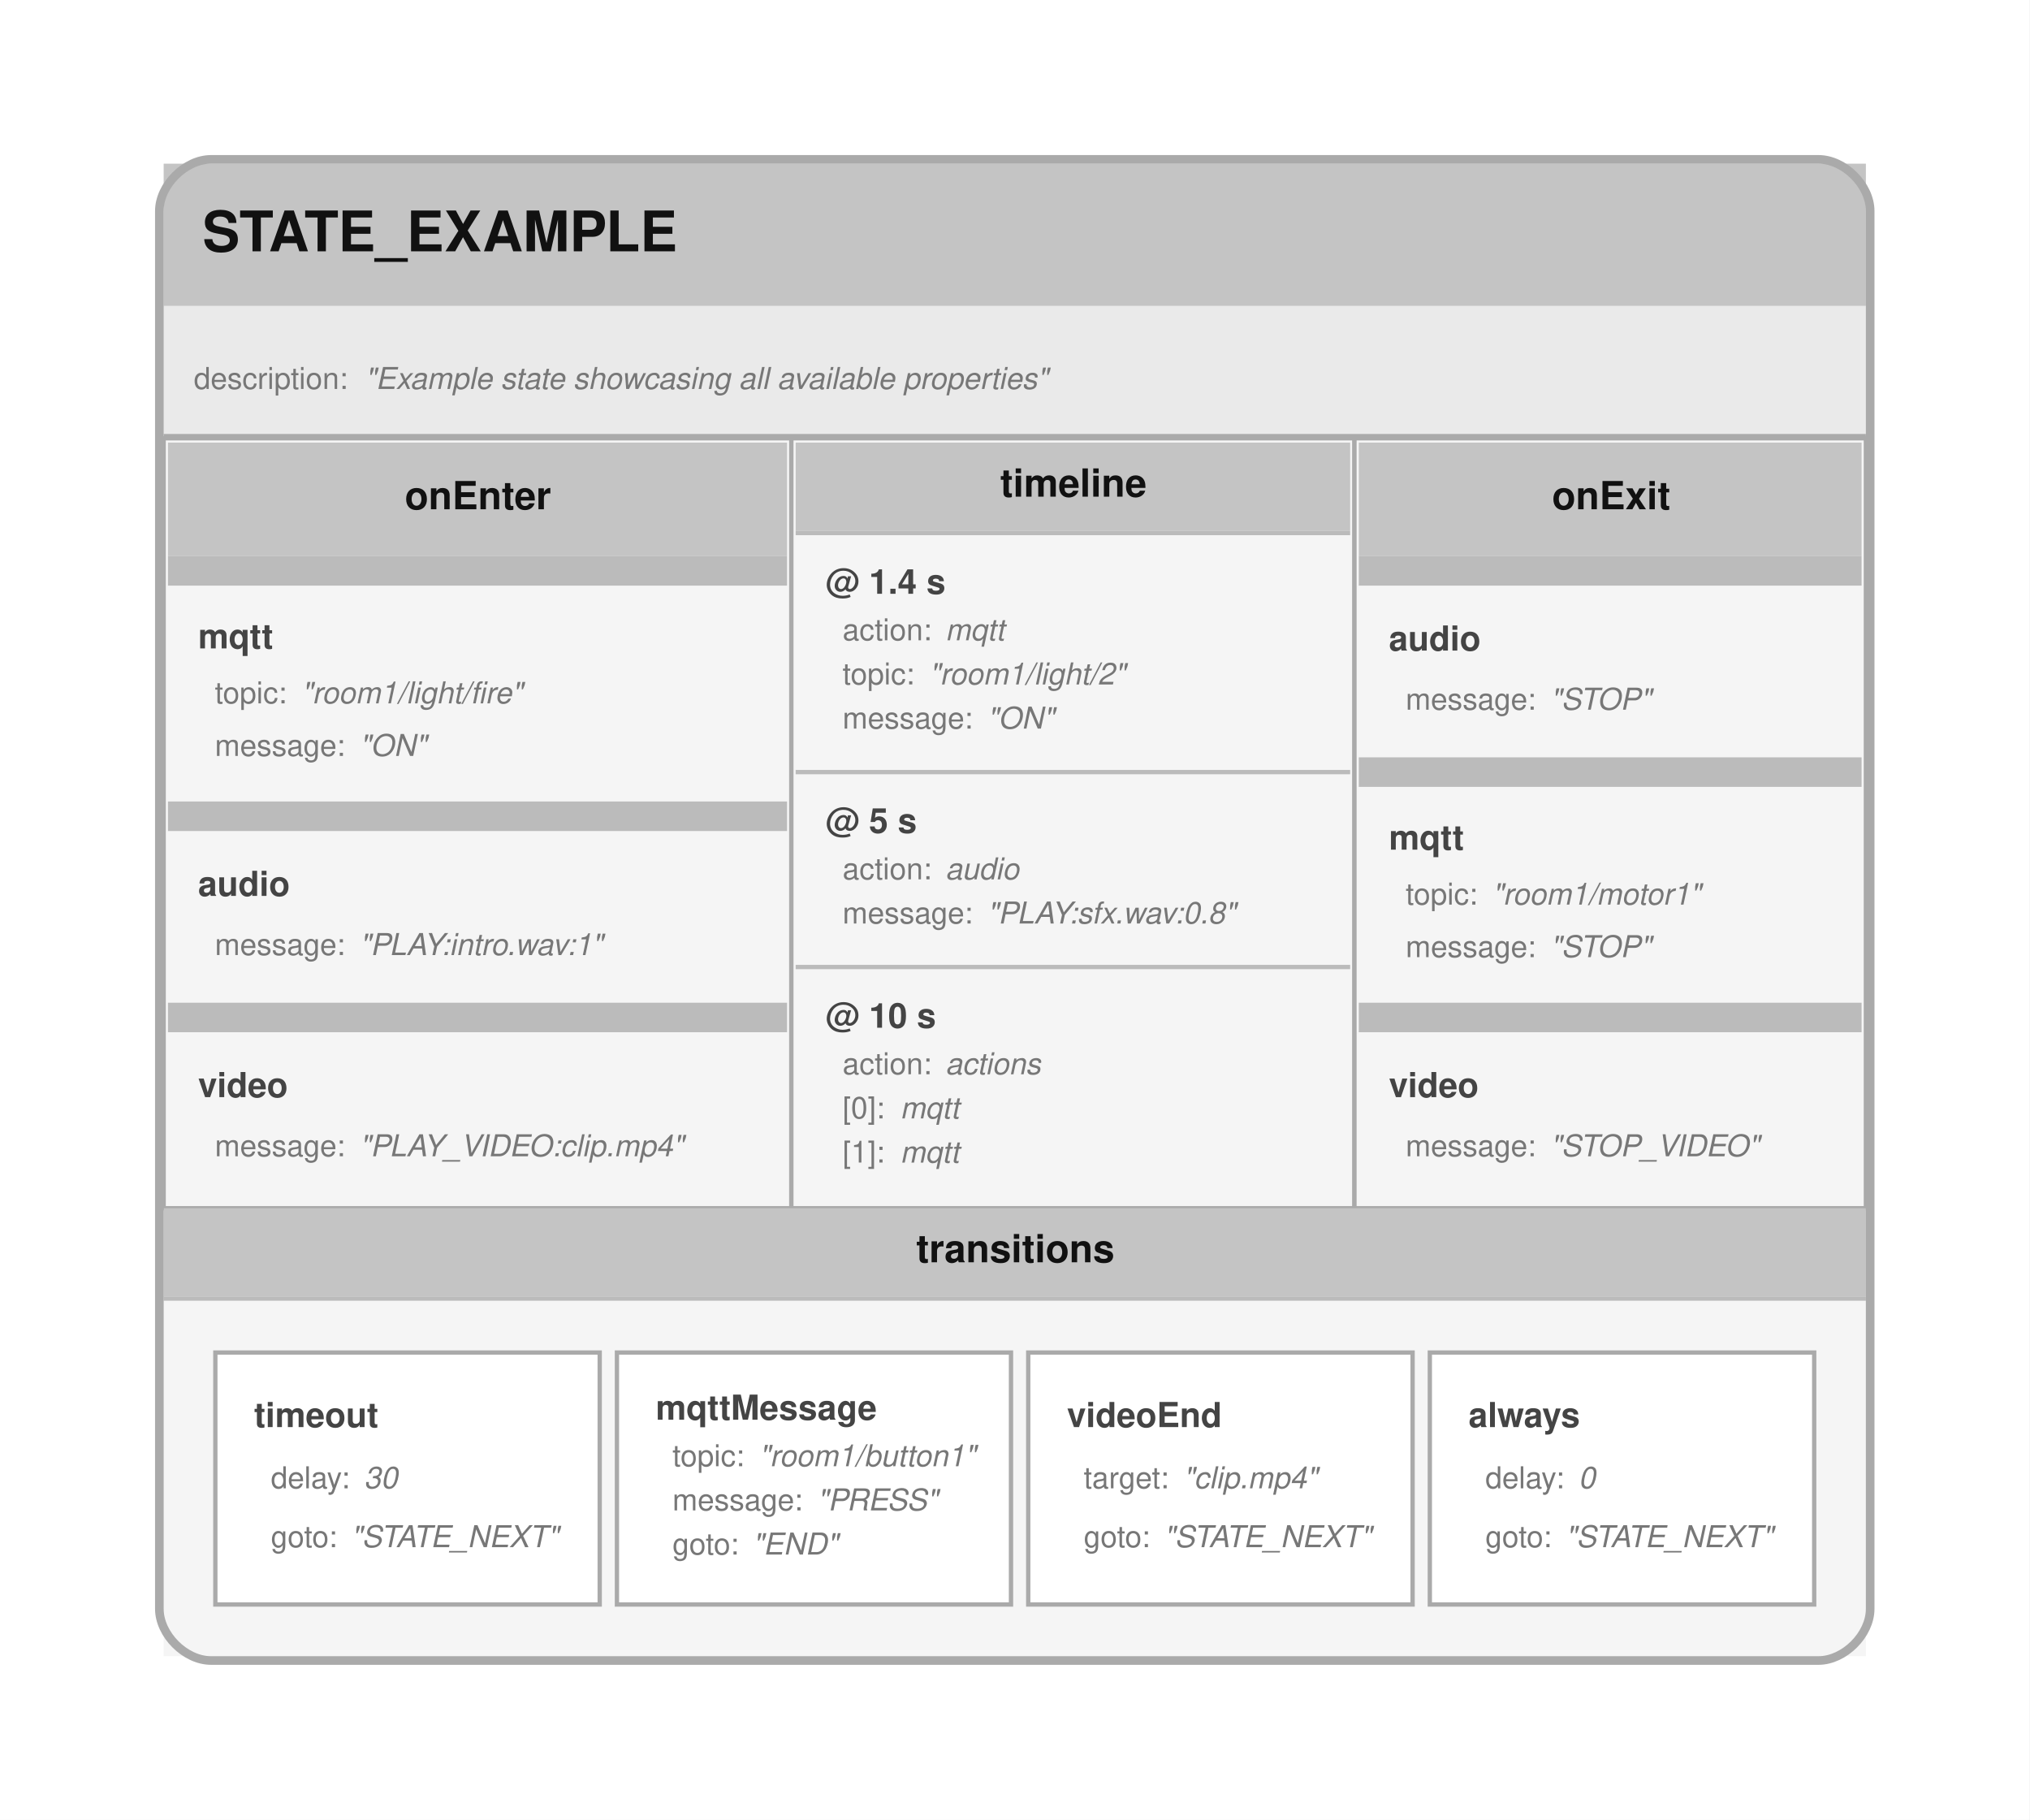
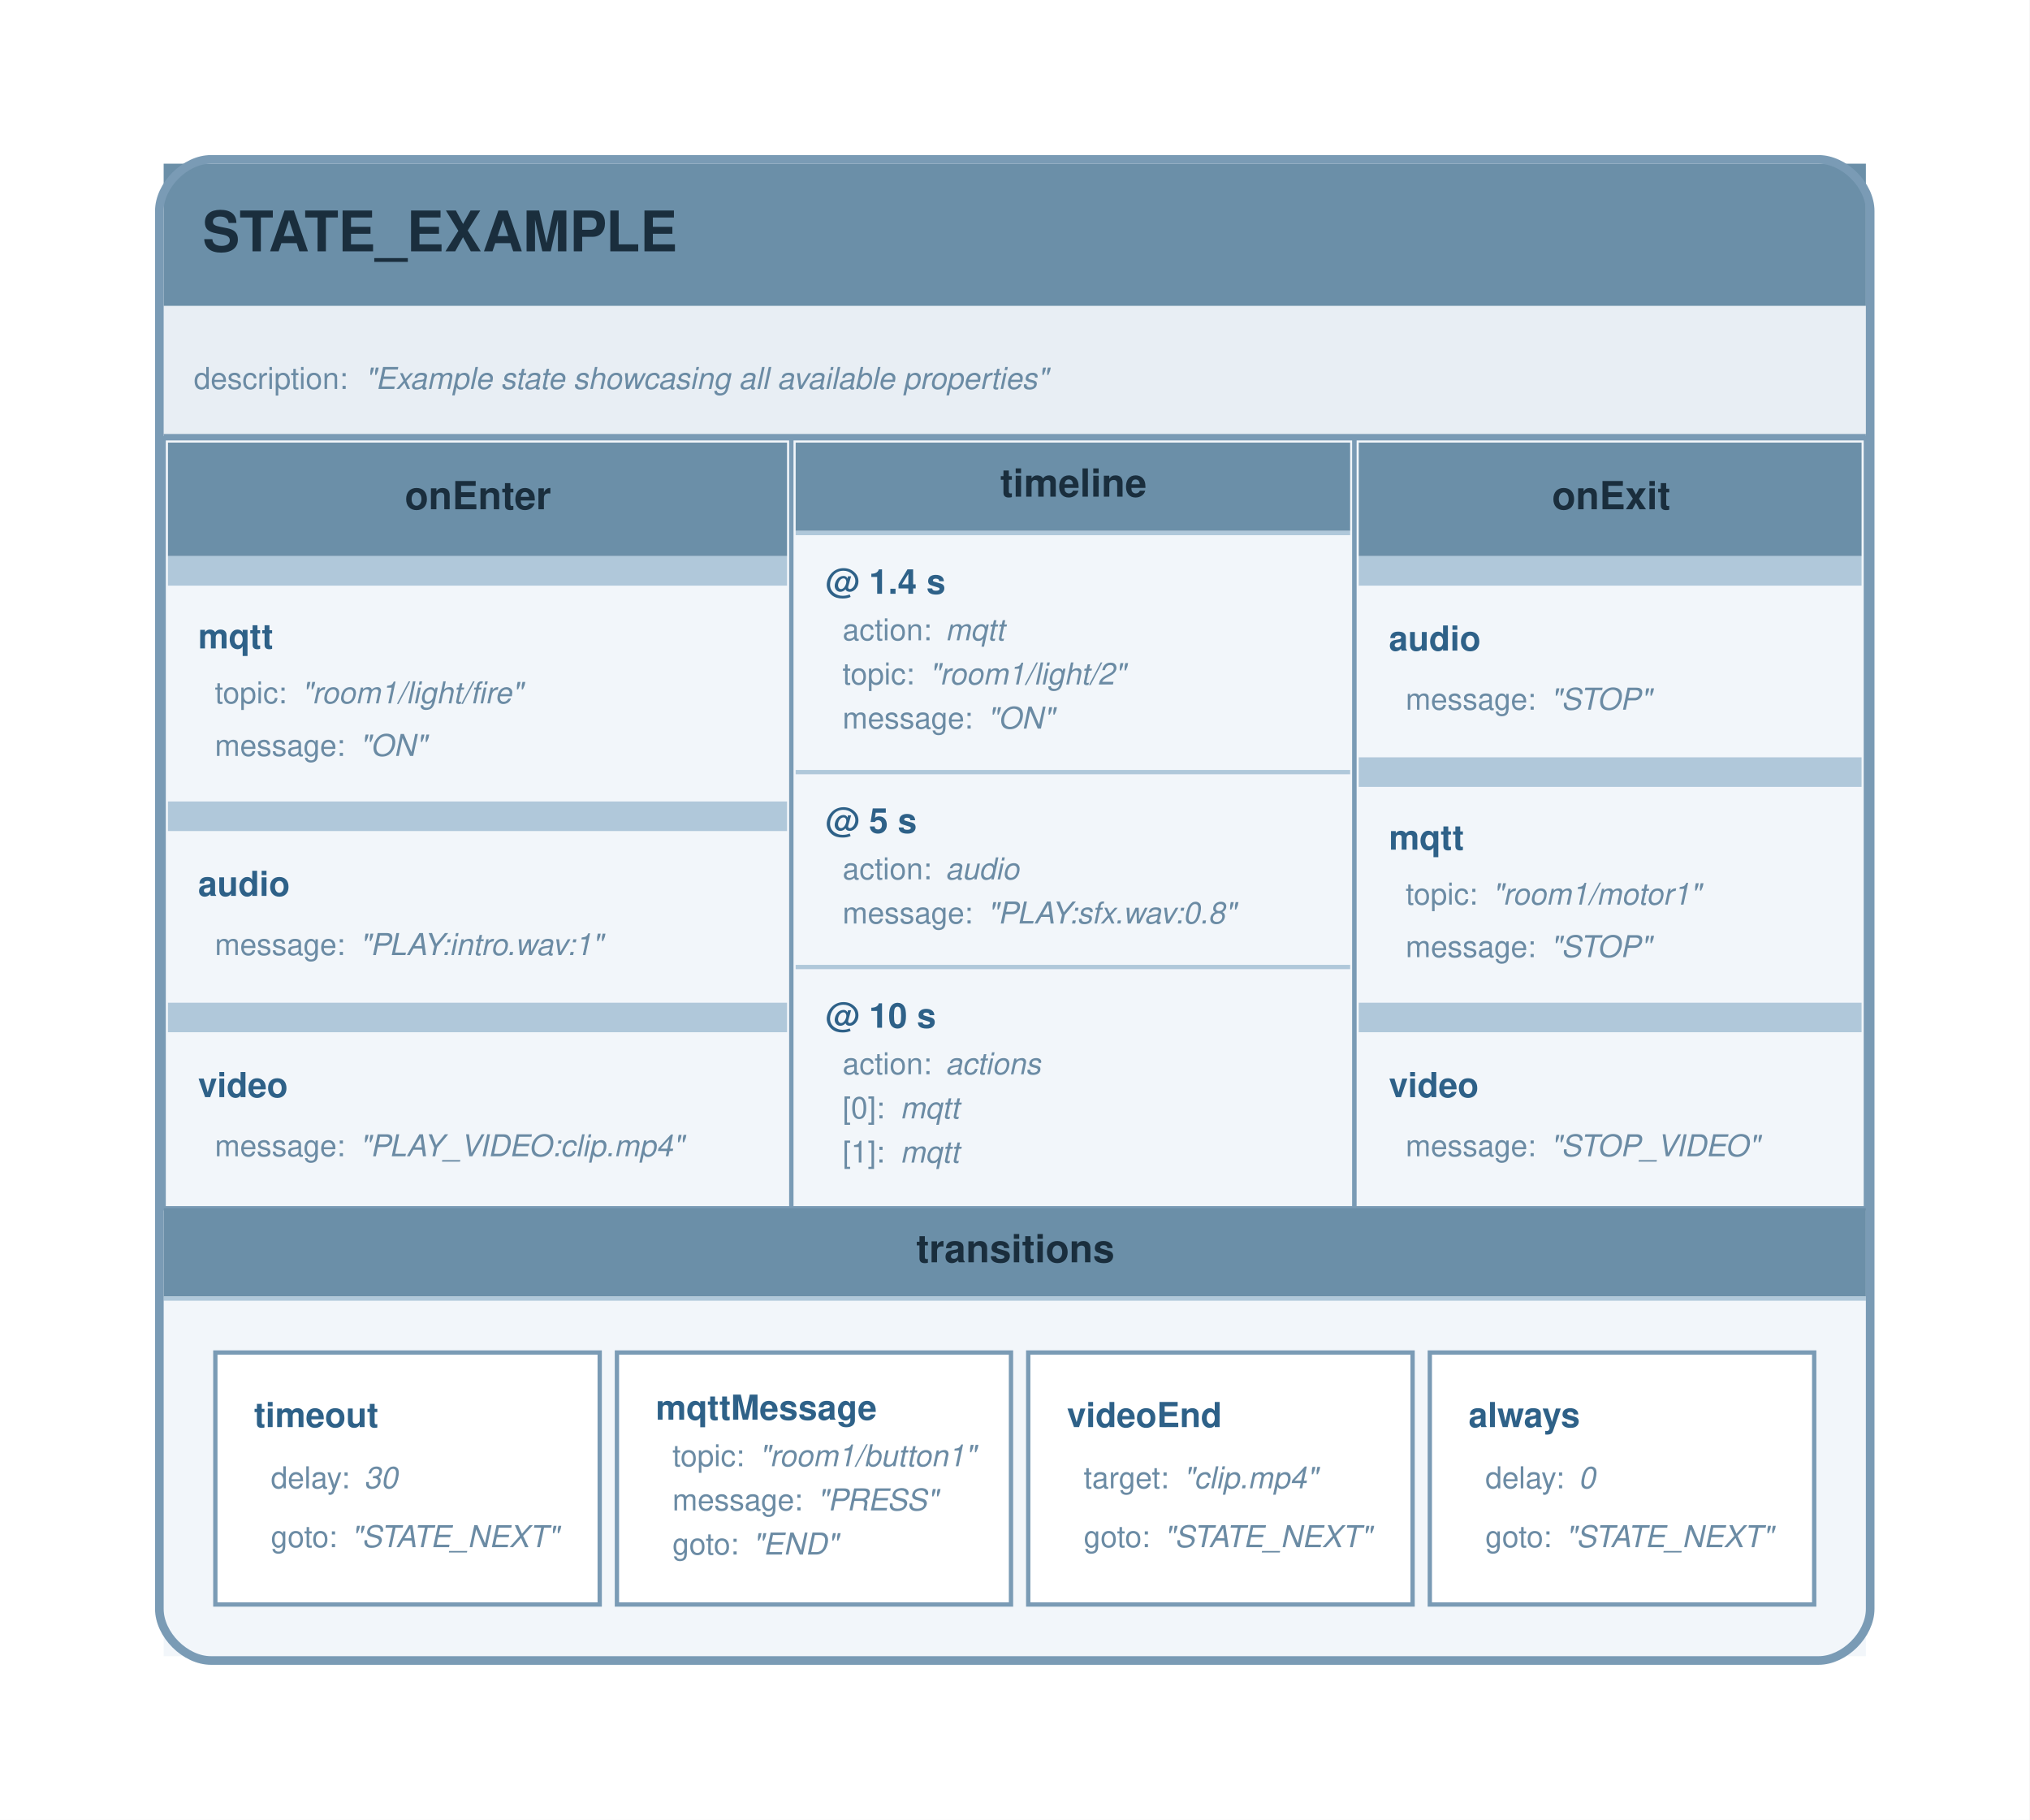
<svg xmlns="http://www.w3.org/2000/svg" width="1964pt" height="1760pt" viewBox="0.00 0.00 1964.00 1760.00">
  <g id="graph0" class="graph" transform="scale(4.16667 4.16667) rotate(0) translate(36 386.5)">
    <polygon fill="white" stroke="none" points="-36,36 -36,-386.5 435.25,-386.5 435.25,36 -36,36" />
    <g id="node1" class="node">
-       <path fill="#eaeaea" stroke="none" d="M13,-1C13,-1 386.25,-1 386.25,-1 392.25,-1 398.25,-7 398.25,-13 398.25,-13 398.25,-337.5 398.25,-337.5 398.25,-343.5 392.25,-349.5 386.25,-349.5 386.25,-349.5 13,-349.5 13,-349.5 7,-349.5 1,-343.5 1,-337.5 1,-337.5 1,-13 1,-13 1,-7 7,-1 13,-1" />
-       <polygon fill="#c4c4c4" stroke="none" points="2,-315.5 2,-348.5 397.25,-348.5 397.25,-315.5 2,-315.5" />
-       <text xml:space="preserve" text-anchor="start" x="11" y="-328.15" font-family="Helvetica,sans-Serif" font-weight="bold" font-size="13.00" fill="#111111">STATE_EXAMPLE</text>
-       <text xml:space="preserve" text-anchor="start" x="9" y="-296.2" font-family="Helvetica,sans-Serif" font-size="7.00" fill="#777777">description:</text>
+       <path fill="#e8eef4" stroke="none" d="M13,-1C13,-1 386.25,-1 386.25,-1 392.25,-1 398.25,-7 398.25,-13 398.25,-13 398.25,-337.5 398.25,-337.5 398.25,-343.5 392.25,-349.5 386.25,-349.5 386.25,-349.5 13,-349.5 13,-349.5 7,-349.5 1,-343.5 1,-337.5 1,-337.5 1,-13 1,-13 1,-7 7,-1 13,-1" />
+       <polygon fill="#6b8fa8" stroke="none" points="2,-315.5 2,-348.5 397.25,-348.5 397.25,-315.5 2,-315.5" />
+       <text xml:space="preserve" text-anchor="start" x="11" y="-328.15" font-family="Helvetica,sans-Serif" font-weight="bold" font-size="13.00" fill="#1a2e3d">STATE_EXAMPLE</text>
+       <text xml:space="preserve" text-anchor="start" x="9" y="-296.2" font-family="Helvetica,sans-Serif" font-size="7.00" fill="#6b8ba4">description:</text>
      <text xml:space="preserve" text-anchor="start" x="45" y="-296.2" font-family="Helvetica,sans-Serif" font-size="14.00"> </text>
-       <text xml:space="preserve" text-anchor="start" x="48.75" y="-296.2" font-family="Helvetica,sans-Serif" font-style="italic" font-size="7.00" fill="#777777">"Example state showcasing all available properties"</text>
-       <polygon fill="#aaaaaa" stroke="none" points="2,-284.75 2,-285.75 397.25,-285.75 397.25,-284.75 2,-284.75" />
-       <polygon fill="#f5f5f5" stroke="none" points="2,-106 2,-284.75 147.75,-284.75 147.75,-106 2,-106" />
-       <polygon fill="none" stroke="#aaaaaa" points="2,-106 2,-284.75 147.75,-284.75 147.75,-106 2,-106" />
-       <polygon fill="#f5f5f5" stroke="none" points="3,-107 3,-283.75 146.75,-283.75 146.75,-107 3,-107" />
-       <polygon fill="#c4c4c4" stroke="none" points="3,-257.39 3,-283.75 146.75,-283.75 146.75,-257.39 3,-257.39" />
-       <text xml:space="preserve" text-anchor="start" x="58" y="-268.27" font-family="Helvetica,sans-Serif" font-weight="bold" font-size="9.00" fill="#111111">onEnter</text>
-       <polygon fill="#bbbbbb" stroke="none" points="3,-250.54 3,-257.39 146.75,-257.39 146.75,-250.54 3,-250.54" />
-       <text xml:space="preserve" text-anchor="start" x="10" y="-235.96" font-family="Helvetica,sans-Serif" font-weight="bold" font-size="8.00" fill="#444444">mqtt</text>
-       <text xml:space="preserve" text-anchor="start" x="10" y="-223.21" font-family="Helvetica,sans-Serif" font-size="7.00" fill="#777777">  topic: </text>
-       <text xml:space="preserve" text-anchor="start" x="34" y="-223.21" font-family="Helvetica,sans-Serif" font-style="italic" font-size="7.00" fill="#777777">"room1/light/fire"</text>
-       <text xml:space="preserve" text-anchor="start" x="10" y="-211" font-family="Helvetica,sans-Serif" font-size="7.00" fill="#777777">  message: </text>
-       <text xml:space="preserve" text-anchor="start" x="47.5" y="-211" font-family="Helvetica,sans-Serif" font-style="italic" font-size="7.00" fill="#777777">"ON"</text>
-       <polygon fill="#bbbbbb" stroke="none" points="3,-193.57 3,-200.43 146.75,-200.43 146.75,-193.57 3,-193.57" />
-       <text xml:space="preserve" text-anchor="start" x="10" y="-178.51" font-family="Helvetica,sans-Serif" font-weight="bold" font-size="8.00" fill="#444444">audio</text>
-       <text xml:space="preserve" text-anchor="start" x="10" y="-164.78" font-family="Helvetica,sans-Serif" font-size="7.00" fill="#777777">  message: </text>
-       <text xml:space="preserve" text-anchor="start" x="47.5" y="-164.78" font-family="Helvetica,sans-Serif" font-style="italic" font-size="7.00" fill="#777777">"PLAY:intro.wav:1"</text>
-       <polygon fill="#bbbbbb" stroke="none" points="3,-146.86 3,-153.71 146.75,-153.71 146.75,-146.86 3,-146.86" />
-       <text xml:space="preserve" text-anchor="start" x="10" y="-131.79" font-family="Helvetica,sans-Serif" font-weight="bold" font-size="8.00" fill="#444444">video</text>
-       <text xml:space="preserve" text-anchor="start" x="10" y="-118.06" font-family="Helvetica,sans-Serif" font-size="7.00" fill="#777777">  message: </text>
-       <text xml:space="preserve" text-anchor="start" x="47.5" y="-118.06" font-family="Helvetica,sans-Serif" font-style="italic" font-size="7.00" fill="#777777">"PLAY_VIDEO:clip.mp4"</text>
-       <polygon fill="#f5f5f5" stroke="none" points="147.75,-106 147.75,-284.75 278.5,-284.75 278.5,-106 147.75,-106" />
-       <polygon fill="none" stroke="#aaaaaa" points="147.75,-106 147.75,-284.75 278.5,-284.75 278.5,-106 147.75,-106" />
-       <polygon fill="#f5f5f5" stroke="none" points="148.75,-107 148.75,-283.75 277.5,-283.75 277.5,-107 148.75,-107" />
-       <polygon fill="#c4c4c4" stroke="none" points="148.75,-263.25 148.75,-283.75 277.5,-283.75 277.5,-263.25 148.75,-263.25" />
-       <text xml:space="preserve" text-anchor="start" x="196.25" y="-271.2" font-family="Helvetica,sans-Serif" font-weight="bold" font-size="9.00" fill="#111111">timeline</text>
-       <polygon fill="#bbbbbb" stroke="none" points="148.75,-262.25 148.75,-263.25 277.5,-263.25 277.5,-262.25 148.75,-262.25" />
-       <text xml:space="preserve" text-anchor="start" x="155.75" y="-248.65" font-family="Helvetica,sans-Serif" font-weight="bold" font-size="8.00" fill="#444444">@ 1.4 s</text>
-       <text xml:space="preserve" text-anchor="start" x="155.75" y="-237.85" font-family="Helvetica,sans-Serif" font-size="7.00" fill="#777777">  action: </text>
-       <text xml:space="preserve" text-anchor="start" x="183.5" y="-237.85" font-family="Helvetica,sans-Serif" font-style="italic" font-size="7.00" fill="#777777">mqtt</text>
-       <text xml:space="preserve" text-anchor="start" x="155.75" y="-227.6" font-family="Helvetica,sans-Serif" font-size="7.00" fill="#777777">  topic: </text>
-       <text xml:space="preserve" text-anchor="start" x="179.75" y="-227.6" font-family="Helvetica,sans-Serif" font-style="italic" font-size="7.00" fill="#777777">"room1/light/2"</text>
-       <text xml:space="preserve" text-anchor="start" x="155.75" y="-217.35" font-family="Helvetica,sans-Serif" font-size="7.00" fill="#777777">  message: </text>
-       <text xml:space="preserve" text-anchor="start" x="193.25" y="-217.35" font-family="Helvetica,sans-Serif" font-style="italic" font-size="7.00" fill="#777777">"ON"</text>
-       <polygon fill="#bbbbbb" stroke="none" points="148.75,-206.75 148.75,-207.75 277.5,-207.75 277.5,-206.75 148.75,-206.75" />
-       <text xml:space="preserve" text-anchor="start" x="155.75" y="-193.15" font-family="Helvetica,sans-Serif" font-weight="bold" font-size="8.00" fill="#444444">@ 5 s</text>
-       <text xml:space="preserve" text-anchor="start" x="155.75" y="-182.35" font-family="Helvetica,sans-Serif" font-size="7.00" fill="#777777">  action: </text>
-       <text xml:space="preserve" text-anchor="start" x="183.5" y="-182.35" font-family="Helvetica,sans-Serif" font-style="italic" font-size="7.00" fill="#777777">audio</text>
-       <text xml:space="preserve" text-anchor="start" x="155.75" y="-172.1" font-family="Helvetica,sans-Serif" font-size="7.00" fill="#777777">  message: </text>
-       <text xml:space="preserve" text-anchor="start" x="193.25" y="-172.1" font-family="Helvetica,sans-Serif" font-style="italic" font-size="7.00" fill="#777777">"PLAY:sfx.wav:0.8"</text>
-       <polygon fill="#bbbbbb" stroke="none" points="148.75,-161.5 148.75,-162.5 277.5,-162.5 277.5,-161.5 148.75,-161.5" />
-       <text xml:space="preserve" text-anchor="start" x="155.75" y="-147.9" font-family="Helvetica,sans-Serif" font-weight="bold" font-size="8.00" fill="#444444">@ 10 s</text>
-       <text xml:space="preserve" text-anchor="start" x="155.75" y="-137.1" font-family="Helvetica,sans-Serif" font-size="7.00" fill="#777777">  action: </text>
-       <text xml:space="preserve" text-anchor="start" x="183.5" y="-137.1" font-family="Helvetica,sans-Serif" font-style="italic" font-size="7.00" fill="#777777">actions</text>
-       <text xml:space="preserve" text-anchor="start" x="155.75" y="-126.85" font-family="Helvetica,sans-Serif" font-size="7.00" fill="#777777">  [0]: </text>
-       <text xml:space="preserve" text-anchor="start" x="173" y="-126.85" font-family="Helvetica,sans-Serif" font-style="italic" font-size="7.00" fill="#777777">mqtt</text>
-       <text xml:space="preserve" text-anchor="start" x="155.75" y="-116.6" font-family="Helvetica,sans-Serif" font-size="7.00" fill="#777777">  [1]: </text>
-       <text xml:space="preserve" text-anchor="start" x="173" y="-116.6" font-family="Helvetica,sans-Serif" font-style="italic" font-size="7.00" fill="#777777">mqtt</text>
-       <polygon fill="#f5f5f5" stroke="none" points="278.5,-106 278.5,-284.75 397.25,-284.75 397.25,-106 278.5,-106" />
-       <polygon fill="none" stroke="#aaaaaa" points="278.5,-106 278.5,-284.75 397.25,-284.75 397.25,-106 278.5,-106" />
-       <polygon fill="#f5f5f5" stroke="none" points="279.5,-107 279.5,-283.75 396.25,-283.75 396.25,-107 279.5,-107" />
-       <polygon fill="#c4c4c4" stroke="none" points="279.5,-257.39 279.5,-283.75 396.25,-283.75 396.25,-257.39 279.5,-257.39" />
-       <text xml:space="preserve" text-anchor="start" x="324.38" y="-268.27" font-family="Helvetica,sans-Serif" font-weight="bold" font-size="9.00" fill="#111111">onExit</text>
-       <polygon fill="#bbbbbb" stroke="none" points="279.5,-250.54 279.5,-257.39 396.25,-257.39 396.25,-250.54 279.5,-250.54" />
-       <text xml:space="preserve" text-anchor="start" x="286.5" y="-235.47" font-family="Helvetica,sans-Serif" font-weight="bold" font-size="8.00" fill="#444444">audio</text>
-       <text xml:space="preserve" text-anchor="start" x="286.5" y="-221.74" font-family="Helvetica,sans-Serif" font-size="7.00" fill="#777777">  message: </text>
-       <text xml:space="preserve" text-anchor="start" x="324" y="-221.74" font-family="Helvetica,sans-Serif" font-style="italic" font-size="7.00" fill="#777777">"STOP"</text>
-       <polygon fill="#bbbbbb" stroke="none" points="279.5,-203.82 279.5,-210.68 396.25,-210.68 396.25,-203.82 279.5,-203.82" />
-       <text xml:space="preserve" text-anchor="start" x="286.5" y="-189.25" font-family="Helvetica,sans-Serif" font-weight="bold" font-size="8.00" fill="#444444">mqtt</text>
-       <text xml:space="preserve" text-anchor="start" x="286.5" y="-176.49" font-family="Helvetica,sans-Serif" font-size="7.00" fill="#777777">  topic: </text>
-       <text xml:space="preserve" text-anchor="start" x="310.5" y="-176.49" font-family="Helvetica,sans-Serif" font-style="italic" font-size="7.00" fill="#777777">"room1/motor1"</text>
-       <text xml:space="preserve" text-anchor="start" x="286.5" y="-164.29" font-family="Helvetica,sans-Serif" font-size="7.00" fill="#777777">  message: </text>
-       <text xml:space="preserve" text-anchor="start" x="324" y="-164.29" font-family="Helvetica,sans-Serif" font-style="italic" font-size="7.00" fill="#777777">"STOP"</text>
-       <polygon fill="#bbbbbb" stroke="none" points="279.5,-146.86 279.5,-153.71 396.25,-153.71 396.25,-146.86 279.5,-146.86" />
-       <text xml:space="preserve" text-anchor="start" x="286.5" y="-131.79" font-family="Helvetica,sans-Serif" font-weight="bold" font-size="8.00" fill="#444444">video</text>
-       <text xml:space="preserve" text-anchor="start" x="286.5" y="-118.06" font-family="Helvetica,sans-Serif" font-size="7.00" fill="#777777">  message: </text>
-       <text xml:space="preserve" text-anchor="start" x="324" y="-118.06" font-family="Helvetica,sans-Serif" font-style="italic" font-size="7.00" fill="#777777">"STOP_VIDEO"</text>
-       <polygon fill="#c4c4c4" stroke="none" points="2,-85.5 2,-106 397.25,-106 397.25,-85.5 2,-85.5" />
-       <text xml:space="preserve" text-anchor="start" x="176.75" y="-93.45" font-family="Helvetica,sans-Serif" font-weight="bold" font-size="9.00" fill="#111111">transitions</text>
-       <polygon fill="#bbbbbb" stroke="none" points="2,-84.5 2,-85.5 397.25,-85.5 397.25,-84.5 2,-84.5" />
-       <polygon fill="#f5f5f5" stroke="none" points="2,-2 2,-84.5 397.25,-84.5 397.25,-2 2,-2" />
+       <text xml:space="preserve" text-anchor="start" x="48.75" y="-296.2" font-family="Helvetica,sans-Serif" font-style="italic" font-size="7.00" fill="#6b8ba4">"Example state showcasing all available properties"</text>
+       <polygon fill="#7a9bb5" stroke="none" points="2,-284.75 2,-285.75 397.25,-285.75 397.25,-284.75 2,-284.75" />
+       <polygon fill="#f2f6fa" stroke="none" points="2,-106 2,-284.75 147.75,-284.75 147.75,-106 2,-106" />
+       <polygon fill="none" stroke="#7a9bb5" points="2,-106 2,-284.75 147.75,-284.75 147.75,-106 2,-106" />
+       <polygon fill="#f2f6fa" stroke="none" points="3,-107 3,-283.75 146.75,-283.75 146.75,-107 3,-107" />
+       <polygon fill="#6b8fa8" stroke="none" points="3,-257.39 3,-283.75 146.75,-283.75 146.75,-257.39 3,-257.39" />
+       <text xml:space="preserve" text-anchor="start" x="58" y="-268.27" font-family="Helvetica,sans-Serif" font-weight="bold" font-size="9.00" fill="#1a2e3d">onEnter</text>
+       <polygon fill="#b0c8da" stroke="none" points="3,-250.54 3,-257.39 146.75,-257.39 146.75,-250.54 3,-250.54" />
+       <text xml:space="preserve" text-anchor="start" x="10" y="-235.96" font-family="Helvetica,sans-Serif" font-weight="bold" font-size="8.00" fill="#2e6188">mqtt</text>
+       <text xml:space="preserve" text-anchor="start" x="10" y="-223.21" font-family="Helvetica,sans-Serif" font-size="7.00" fill="#6b8ba4">  topic: </text>
+       <text xml:space="preserve" text-anchor="start" x="34" y="-223.21" font-family="Helvetica,sans-Serif" font-style="italic" font-size="7.00" fill="#6b8ba4">"room1/light/fire"</text>
+       <text xml:space="preserve" text-anchor="start" x="10" y="-211" font-family="Helvetica,sans-Serif" font-size="7.00" fill="#6b8ba4">  message: </text>
+       <text xml:space="preserve" text-anchor="start" x="47.5" y="-211" font-family="Helvetica,sans-Serif" font-style="italic" font-size="7.00" fill="#6b8ba4">"ON"</text>
+       <polygon fill="#b0c8da" stroke="none" points="3,-193.57 3,-200.43 146.75,-200.43 146.75,-193.57 3,-193.57" />
+       <text xml:space="preserve" text-anchor="start" x="10" y="-178.51" font-family="Helvetica,sans-Serif" font-weight="bold" font-size="8.00" fill="#2e6188">audio</text>
+       <text xml:space="preserve" text-anchor="start" x="10" y="-164.78" font-family="Helvetica,sans-Serif" font-size="7.00" fill="#6b8ba4">  message: </text>
+       <text xml:space="preserve" text-anchor="start" x="47.5" y="-164.78" font-family="Helvetica,sans-Serif" font-style="italic" font-size="7.00" fill="#6b8ba4">"PLAY:intro.wav:1"</text>
+       <polygon fill="#b0c8da" stroke="none" points="3,-146.86 3,-153.71 146.75,-153.71 146.75,-146.86 3,-146.86" />
+       <text xml:space="preserve" text-anchor="start" x="10" y="-131.79" font-family="Helvetica,sans-Serif" font-weight="bold" font-size="8.00" fill="#2e6188">video</text>
+       <text xml:space="preserve" text-anchor="start" x="10" y="-118.06" font-family="Helvetica,sans-Serif" font-size="7.00" fill="#6b8ba4">  message: </text>
+       <text xml:space="preserve" text-anchor="start" x="47.5" y="-118.06" font-family="Helvetica,sans-Serif" font-style="italic" font-size="7.00" fill="#6b8ba4">"PLAY_VIDEO:clip.mp4"</text>
+       <polygon fill="#f2f6fa" stroke="none" points="147.75,-106 147.75,-284.75 278.5,-284.75 278.5,-106 147.75,-106" />
+       <polygon fill="none" stroke="#7a9bb5" points="147.75,-106 147.75,-284.75 278.5,-284.75 278.5,-106 147.75,-106" />
+       <polygon fill="#f2f6fa" stroke="none" points="148.75,-107 148.75,-283.75 277.5,-283.75 277.5,-107 148.75,-107" />
+       <polygon fill="#6b8fa8" stroke="none" points="148.75,-263.25 148.75,-283.75 277.5,-283.75 277.5,-263.25 148.75,-263.25" />
+       <text xml:space="preserve" text-anchor="start" x="196.25" y="-271.2" font-family="Helvetica,sans-Serif" font-weight="bold" font-size="9.00" fill="#1a2e3d">timeline</text>
+       <polygon fill="#b0c8da" stroke="none" points="148.75,-262.25 148.75,-263.25 277.5,-263.25 277.5,-262.25 148.75,-262.25" />
+       <text xml:space="preserve" text-anchor="start" x="155.75" y="-248.65" font-family="Helvetica,sans-Serif" font-weight="bold" font-size="8.00" fill="#2e6188">@ 1.4 s</text>
+       <text xml:space="preserve" text-anchor="start" x="155.75" y="-237.85" font-family="Helvetica,sans-Serif" font-size="7.00" fill="#6b8ba4">  action: </text>
+       <text xml:space="preserve" text-anchor="start" x="183.5" y="-237.85" font-family="Helvetica,sans-Serif" font-style="italic" font-size="7.00" fill="#6b8ba4">mqtt</text>
+       <text xml:space="preserve" text-anchor="start" x="155.75" y="-227.6" font-family="Helvetica,sans-Serif" font-size="7.00" fill="#6b8ba4">  topic: </text>
+       <text xml:space="preserve" text-anchor="start" x="179.75" y="-227.6" font-family="Helvetica,sans-Serif" font-style="italic" font-size="7.00" fill="#6b8ba4">"room1/light/2"</text>
+       <text xml:space="preserve" text-anchor="start" x="155.75" y="-217.35" font-family="Helvetica,sans-Serif" font-size="7.00" fill="#6b8ba4">  message: </text>
+       <text xml:space="preserve" text-anchor="start" x="193.25" y="-217.35" font-family="Helvetica,sans-Serif" font-style="italic" font-size="7.00" fill="#6b8ba4">"ON"</text>
+       <polygon fill="#b0c8da" stroke="none" points="148.75,-206.75 148.75,-207.75 277.5,-207.75 277.5,-206.75 148.75,-206.75" />
+       <text xml:space="preserve" text-anchor="start" x="155.75" y="-193.15" font-family="Helvetica,sans-Serif" font-weight="bold" font-size="8.00" fill="#2e6188">@ 5 s</text>
+       <text xml:space="preserve" text-anchor="start" x="155.75" y="-182.35" font-family="Helvetica,sans-Serif" font-size="7.00" fill="#6b8ba4">  action: </text>
+       <text xml:space="preserve" text-anchor="start" x="183.5" y="-182.35" font-family="Helvetica,sans-Serif" font-style="italic" font-size="7.00" fill="#6b8ba4">audio</text>
+       <text xml:space="preserve" text-anchor="start" x="155.75" y="-172.1" font-family="Helvetica,sans-Serif" font-size="7.00" fill="#6b8ba4">  message: </text>
+       <text xml:space="preserve" text-anchor="start" x="193.25" y="-172.1" font-family="Helvetica,sans-Serif" font-style="italic" font-size="7.00" fill="#6b8ba4">"PLAY:sfx.wav:0.8"</text>
+       <polygon fill="#b0c8da" stroke="none" points="148.75,-161.5 148.75,-162.5 277.5,-162.5 277.5,-161.5 148.75,-161.5" />
+       <text xml:space="preserve" text-anchor="start" x="155.75" y="-147.9" font-family="Helvetica,sans-Serif" font-weight="bold" font-size="8.00" fill="#2e6188">@ 10 s</text>
+       <text xml:space="preserve" text-anchor="start" x="155.75" y="-137.1" font-family="Helvetica,sans-Serif" font-size="7.00" fill="#6b8ba4">  action: </text>
+       <text xml:space="preserve" text-anchor="start" x="183.5" y="-137.1" font-family="Helvetica,sans-Serif" font-style="italic" font-size="7.00" fill="#6b8ba4">actions</text>
+       <text xml:space="preserve" text-anchor="start" x="155.75" y="-126.85" font-family="Helvetica,sans-Serif" font-size="7.00" fill="#6b8ba4">  [0]: </text>
+       <text xml:space="preserve" text-anchor="start" x="173" y="-126.85" font-family="Helvetica,sans-Serif" font-style="italic" font-size="7.00" fill="#6b8ba4">mqtt</text>
+       <text xml:space="preserve" text-anchor="start" x="155.75" y="-116.6" font-family="Helvetica,sans-Serif" font-size="7.00" fill="#6b8ba4">  [1]: </text>
+       <text xml:space="preserve" text-anchor="start" x="173" y="-116.6" font-family="Helvetica,sans-Serif" font-style="italic" font-size="7.00" fill="#6b8ba4">mqtt</text>
+       <polygon fill="#f2f6fa" stroke="none" points="278.5,-106 278.5,-284.75 397.25,-284.75 397.25,-106 278.5,-106" />
+       <polygon fill="none" stroke="#7a9bb5" points="278.5,-106 278.5,-284.75 397.25,-284.75 397.25,-106 278.5,-106" />
+       <polygon fill="#f2f6fa" stroke="none" points="279.5,-107 279.5,-283.75 396.25,-283.75 396.25,-107 279.5,-107" />
+       <polygon fill="#6b8fa8" stroke="none" points="279.5,-257.39 279.5,-283.75 396.25,-283.75 396.25,-257.39 279.5,-257.39" />
+       <text xml:space="preserve" text-anchor="start" x="324.38" y="-268.27" font-family="Helvetica,sans-Serif" font-weight="bold" font-size="9.00" fill="#1a2e3d">onExit</text>
+       <polygon fill="#b0c8da" stroke="none" points="279.5,-250.54 279.5,-257.39 396.25,-257.39 396.25,-250.54 279.5,-250.54" />
+       <text xml:space="preserve" text-anchor="start" x="286.5" y="-235.47" font-family="Helvetica,sans-Serif" font-weight="bold" font-size="8.00" fill="#2e6188">audio</text>
+       <text xml:space="preserve" text-anchor="start" x="286.5" y="-221.74" font-family="Helvetica,sans-Serif" font-size="7.00" fill="#6b8ba4">  message: </text>
+       <text xml:space="preserve" text-anchor="start" x="324" y="-221.74" font-family="Helvetica,sans-Serif" font-style="italic" font-size="7.00" fill="#6b8ba4">"STOP"</text>
+       <polygon fill="#b0c8da" stroke="none" points="279.5,-203.82 279.5,-210.68 396.25,-210.68 396.25,-203.82 279.5,-203.82" />
+       <text xml:space="preserve" text-anchor="start" x="286.5" y="-189.25" font-family="Helvetica,sans-Serif" font-weight="bold" font-size="8.00" fill="#2e6188">mqtt</text>
+       <text xml:space="preserve" text-anchor="start" x="286.5" y="-176.49" font-family="Helvetica,sans-Serif" font-size="7.00" fill="#6b8ba4">  topic: </text>
+       <text xml:space="preserve" text-anchor="start" x="310.5" y="-176.49" font-family="Helvetica,sans-Serif" font-style="italic" font-size="7.00" fill="#6b8ba4">"room1/motor1"</text>
+       <text xml:space="preserve" text-anchor="start" x="286.5" y="-164.29" font-family="Helvetica,sans-Serif" font-size="7.00" fill="#6b8ba4">  message: </text>
+       <text xml:space="preserve" text-anchor="start" x="324" y="-164.29" font-family="Helvetica,sans-Serif" font-style="italic" font-size="7.00" fill="#6b8ba4">"STOP"</text>
+       <polygon fill="#b0c8da" stroke="none" points="279.5,-146.86 279.5,-153.71 396.25,-153.71 396.25,-146.86 279.5,-146.86" />
+       <text xml:space="preserve" text-anchor="start" x="286.5" y="-131.79" font-family="Helvetica,sans-Serif" font-weight="bold" font-size="8.00" fill="#2e6188">video</text>
+       <text xml:space="preserve" text-anchor="start" x="286.5" y="-118.06" font-family="Helvetica,sans-Serif" font-size="7.00" fill="#6b8ba4">  message: </text>
+       <text xml:space="preserve" text-anchor="start" x="324" y="-118.06" font-family="Helvetica,sans-Serif" font-style="italic" font-size="7.00" fill="#6b8ba4">"STOP_VIDEO"</text>
+       <polygon fill="#6b8fa8" stroke="none" points="2,-85.5 2,-106 397.25,-106 397.25,-85.5 2,-85.5" />
+       <text xml:space="preserve" text-anchor="start" x="176.75" y="-93.45" font-family="Helvetica,sans-Serif" font-weight="bold" font-size="9.00" fill="#1a2e3d">transitions</text>
+       <polygon fill="#b0c8da" stroke="none" points="2,-84.5 2,-85.5 397.25,-85.5 397.25,-84.5 2,-84.5" />
+       <polygon fill="#f2f6fa" stroke="none" points="2,-2 2,-84.5 397.25,-84.5 397.25,-2 2,-2" />
      <polygon fill="#ffffff" stroke="none" points="14,-14 14,-72.5 103.25,-72.5 103.25,-14 14,-14" />
-       <polygon fill="none" stroke="#aaaaaa" points="14,-14 14,-72.5 103.25,-72.5 103.25,-14 14,-14" />
-       <text xml:space="preserve" text-anchor="start" x="23" y="-55.19" font-family="Helvetica,sans-Serif" font-weight="bold" font-size="8.00" fill="#444444">timeout</text>
-       <text xml:space="preserve" text-anchor="start" x="23" y="-40.98" font-family="Helvetica,sans-Serif" font-size="7.00" fill="#777777">  delay: </text>
-       <text xml:space="preserve" text-anchor="start" x="48.5" y="-40.98" font-family="Helvetica,sans-Serif" font-style="italic" font-size="7.00" fill="#777777">30</text>
-       <text xml:space="preserve" text-anchor="start" x="23" y="-27.31" font-family="Helvetica,sans-Serif" font-size="7.00" fill="#777777">  goto: </text>
-       <text xml:space="preserve" text-anchor="start" x="45.5" y="-27.31" font-family="Helvetica,sans-Serif" font-style="italic" font-size="7.00" fill="#777777">"STATE_NEXT"</text>
+       <polygon fill="none" stroke="#7a9bb5" points="14,-14 14,-72.5 103.25,-72.5 103.25,-14 14,-14" />
+       <text xml:space="preserve" text-anchor="start" x="23" y="-55.19" font-family="Helvetica,sans-Serif" font-weight="bold" font-size="8.00" fill="#2e6188">timeout</text>
+       <text xml:space="preserve" text-anchor="start" x="23" y="-40.98" font-family="Helvetica,sans-Serif" font-size="7.00" fill="#6b8ba4">  delay: </text>
+       <text xml:space="preserve" text-anchor="start" x="48.5" y="-40.98" font-family="Helvetica,sans-Serif" font-style="italic" font-size="7.00" fill="#6b8ba4">30</text>
+       <text xml:space="preserve" text-anchor="start" x="23" y="-27.31" font-family="Helvetica,sans-Serif" font-size="7.00" fill="#6b8ba4">  goto: </text>
+       <text xml:space="preserve" text-anchor="start" x="45.5" y="-27.31" font-family="Helvetica,sans-Serif" font-style="italic" font-size="7.00" fill="#6b8ba4">"STATE_NEXT"</text>
      <polygon fill="#ffffff" stroke="none" points="107.25,-14 107.25,-72.5 198.75,-72.5 198.75,-14 107.25,-14" />
-       <polygon fill="none" stroke="#aaaaaa" points="107.25,-14 107.25,-72.5 198.75,-72.5 198.75,-14 107.25,-14" />
-       <text xml:space="preserve" text-anchor="start" x="116.25" y="-56.9" font-family="Helvetica,sans-Serif" font-weight="bold" font-size="8.00" fill="#444444">mqttMessage</text>
-       <text xml:space="preserve" text-anchor="start" x="116.25" y="-46.1" font-family="Helvetica,sans-Serif" font-size="7.00" fill="#777777">  topic: </text>
-       <text xml:space="preserve" text-anchor="start" x="140.25" y="-46.1" font-family="Helvetica,sans-Serif" font-style="italic" font-size="7.00" fill="#777777">"room1/button1"</text>
-       <text xml:space="preserve" text-anchor="start" x="116.25" y="-35.85" font-family="Helvetica,sans-Serif" font-size="7.00" fill="#777777">  message: </text>
-       <text xml:space="preserve" text-anchor="start" x="153.75" y="-35.85" font-family="Helvetica,sans-Serif" font-style="italic" font-size="7.00" fill="#777777">"PRESS"</text>
-       <text xml:space="preserve" text-anchor="start" x="116.25" y="-25.6" font-family="Helvetica,sans-Serif" font-size="7.00" fill="#777777">  goto: </text>
-       <text xml:space="preserve" text-anchor="start" x="138.75" y="-25.6" font-family="Helvetica,sans-Serif" font-style="italic" font-size="7.00" fill="#777777">"END"</text>
+       <polygon fill="none" stroke="#7a9bb5" points="107.25,-14 107.25,-72.5 198.75,-72.5 198.75,-14 107.25,-14" />
+       <text xml:space="preserve" text-anchor="start" x="116.25" y="-56.9" font-family="Helvetica,sans-Serif" font-weight="bold" font-size="8.00" fill="#2e6188">mqttMessage</text>
+       <text xml:space="preserve" text-anchor="start" x="116.25" y="-46.1" font-family="Helvetica,sans-Serif" font-size="7.00" fill="#6b8ba4">  topic: </text>
+       <text xml:space="preserve" text-anchor="start" x="140.25" y="-46.1" font-family="Helvetica,sans-Serif" font-style="italic" font-size="7.00" fill="#6b8ba4">"room1/button1"</text>
+       <text xml:space="preserve" text-anchor="start" x="116.25" y="-35.85" font-family="Helvetica,sans-Serif" font-size="7.00" fill="#6b8ba4">  message: </text>
+       <text xml:space="preserve" text-anchor="start" x="153.75" y="-35.85" font-family="Helvetica,sans-Serif" font-style="italic" font-size="7.00" fill="#6b8ba4">"PRESS"</text>
+       <text xml:space="preserve" text-anchor="start" x="116.25" y="-25.6" font-family="Helvetica,sans-Serif" font-size="7.00" fill="#6b8ba4">  goto: </text>
+       <text xml:space="preserve" text-anchor="start" x="138.75" y="-25.6" font-family="Helvetica,sans-Serif" font-style="italic" font-size="7.00" fill="#6b8ba4">"END"</text>
      <polygon fill="#ffffff" stroke="none" points="202.75,-14 202.75,-72.5 292,-72.5 292,-14 202.75,-14" />
-       <polygon fill="none" stroke="#aaaaaa" points="202.75,-14 202.75,-72.5 292,-72.5 292,-14 202.75,-14" />
-       <text xml:space="preserve" text-anchor="start" x="211.75" y="-55.19" font-family="Helvetica,sans-Serif" font-weight="bold" font-size="8.00" fill="#444444">videoEnd</text>
-       <text xml:space="preserve" text-anchor="start" x="211.75" y="-40.98" font-family="Helvetica,sans-Serif" font-size="7.00" fill="#777777">  target: </text>
-       <text xml:space="preserve" text-anchor="start" x="238.75" y="-40.98" font-family="Helvetica,sans-Serif" font-style="italic" font-size="7.00" fill="#777777">"clip.mp4"</text>
-       <text xml:space="preserve" text-anchor="start" x="211.75" y="-27.31" font-family="Helvetica,sans-Serif" font-size="7.00" fill="#777777">  goto: </text>
-       <text xml:space="preserve" text-anchor="start" x="234.25" y="-27.31" font-family="Helvetica,sans-Serif" font-style="italic" font-size="7.00" fill="#777777">"STATE_NEXT"</text>
+       <polygon fill="none" stroke="#7a9bb5" points="202.75,-14 202.75,-72.5 292,-72.5 292,-14 202.75,-14" />
+       <text xml:space="preserve" text-anchor="start" x="211.75" y="-55.19" font-family="Helvetica,sans-Serif" font-weight="bold" font-size="8.00" fill="#2e6188">videoEnd</text>
+       <text xml:space="preserve" text-anchor="start" x="211.75" y="-40.98" font-family="Helvetica,sans-Serif" font-size="7.00" fill="#6b8ba4">  target: </text>
+       <text xml:space="preserve" text-anchor="start" x="238.75" y="-40.98" font-family="Helvetica,sans-Serif" font-style="italic" font-size="7.00" fill="#6b8ba4">"clip.mp4"</text>
+       <text xml:space="preserve" text-anchor="start" x="211.75" y="-27.31" font-family="Helvetica,sans-Serif" font-size="7.00" fill="#6b8ba4">  goto: </text>
+       <text xml:space="preserve" text-anchor="start" x="234.25" y="-27.31" font-family="Helvetica,sans-Serif" font-style="italic" font-size="7.00" fill="#6b8ba4">"STATE_NEXT"</text>
      <polygon fill="#ffffff" stroke="none" points="296,-14 296,-72.5 385.25,-72.5 385.25,-14 296,-14" />
-       <polygon fill="none" stroke="#aaaaaa" points="296,-14 296,-72.5 385.25,-72.5 385.25,-14 296,-14" />
-       <text xml:space="preserve" text-anchor="start" x="305" y="-55.19" font-family="Helvetica,sans-Serif" font-weight="bold" font-size="8.00" fill="#444444">always</text>
-       <text xml:space="preserve" text-anchor="start" x="305" y="-40.98" font-family="Helvetica,sans-Serif" font-size="7.00" fill="#777777">  delay: </text>
-       <text xml:space="preserve" text-anchor="start" x="330.5" y="-40.98" font-family="Helvetica,sans-Serif" font-style="italic" font-size="7.00" fill="#777777">0</text>
-       <text xml:space="preserve" text-anchor="start" x="305" y="-27.31" font-family="Helvetica,sans-Serif" font-size="7.00" fill="#777777">  goto: </text>
-       <text xml:space="preserve" text-anchor="start" x="327.5" y="-27.31" font-family="Helvetica,sans-Serif" font-style="italic" font-size="7.00" fill="#777777">"STATE_NEXT"</text>
-       <path fill="none" stroke="#aaaaaa" stroke-width="2" d="M13,-1C13,-1 386.25,-1 386.25,-1 392.25,-1 398.25,-7 398.25,-13 398.25,-13 398.25,-337.5 398.25,-337.5 398.25,-343.5 392.25,-349.5 386.25,-349.5 386.25,-349.5 13,-349.5 13,-349.5 7,-349.5 1,-343.5 1,-337.5 1,-337.5 1,-13 1,-13 1,-7 7,-1 13,-1" />
+       <polygon fill="none" stroke="#7a9bb5" points="296,-14 296,-72.5 385.25,-72.5 385.25,-14 296,-14" />
+       <text xml:space="preserve" text-anchor="start" x="305" y="-55.19" font-family="Helvetica,sans-Serif" font-weight="bold" font-size="8.00" fill="#2e6188">always</text>
+       <text xml:space="preserve" text-anchor="start" x="305" y="-40.98" font-family="Helvetica,sans-Serif" font-size="7.00" fill="#6b8ba4">  delay: </text>
+       <text xml:space="preserve" text-anchor="start" x="330.5" y="-40.98" font-family="Helvetica,sans-Serif" font-style="italic" font-size="7.00" fill="#6b8ba4">0</text>
+       <text xml:space="preserve" text-anchor="start" x="305" y="-27.31" font-family="Helvetica,sans-Serif" font-size="7.00" fill="#6b8ba4">  goto: </text>
+       <text xml:space="preserve" text-anchor="start" x="327.5" y="-27.31" font-family="Helvetica,sans-Serif" font-style="italic" font-size="7.00" fill="#6b8ba4">"STATE_NEXT"</text>
+       <path fill="none" stroke="#7a9bb5" stroke-width="2" d="M13,-1C13,-1 386.25,-1 386.25,-1 392.25,-1 398.25,-7 398.25,-13 398.25,-13 398.25,-337.5 398.25,-337.5 398.25,-343.5 392.25,-349.5 386.25,-349.5 386.25,-349.5 13,-349.5 13,-349.5 7,-349.5 1,-343.5 1,-337.5 1,-337.5 1,-13 1,-13 1,-7 7,-1 13,-1" />
    </g>
  </g>
</svg>
